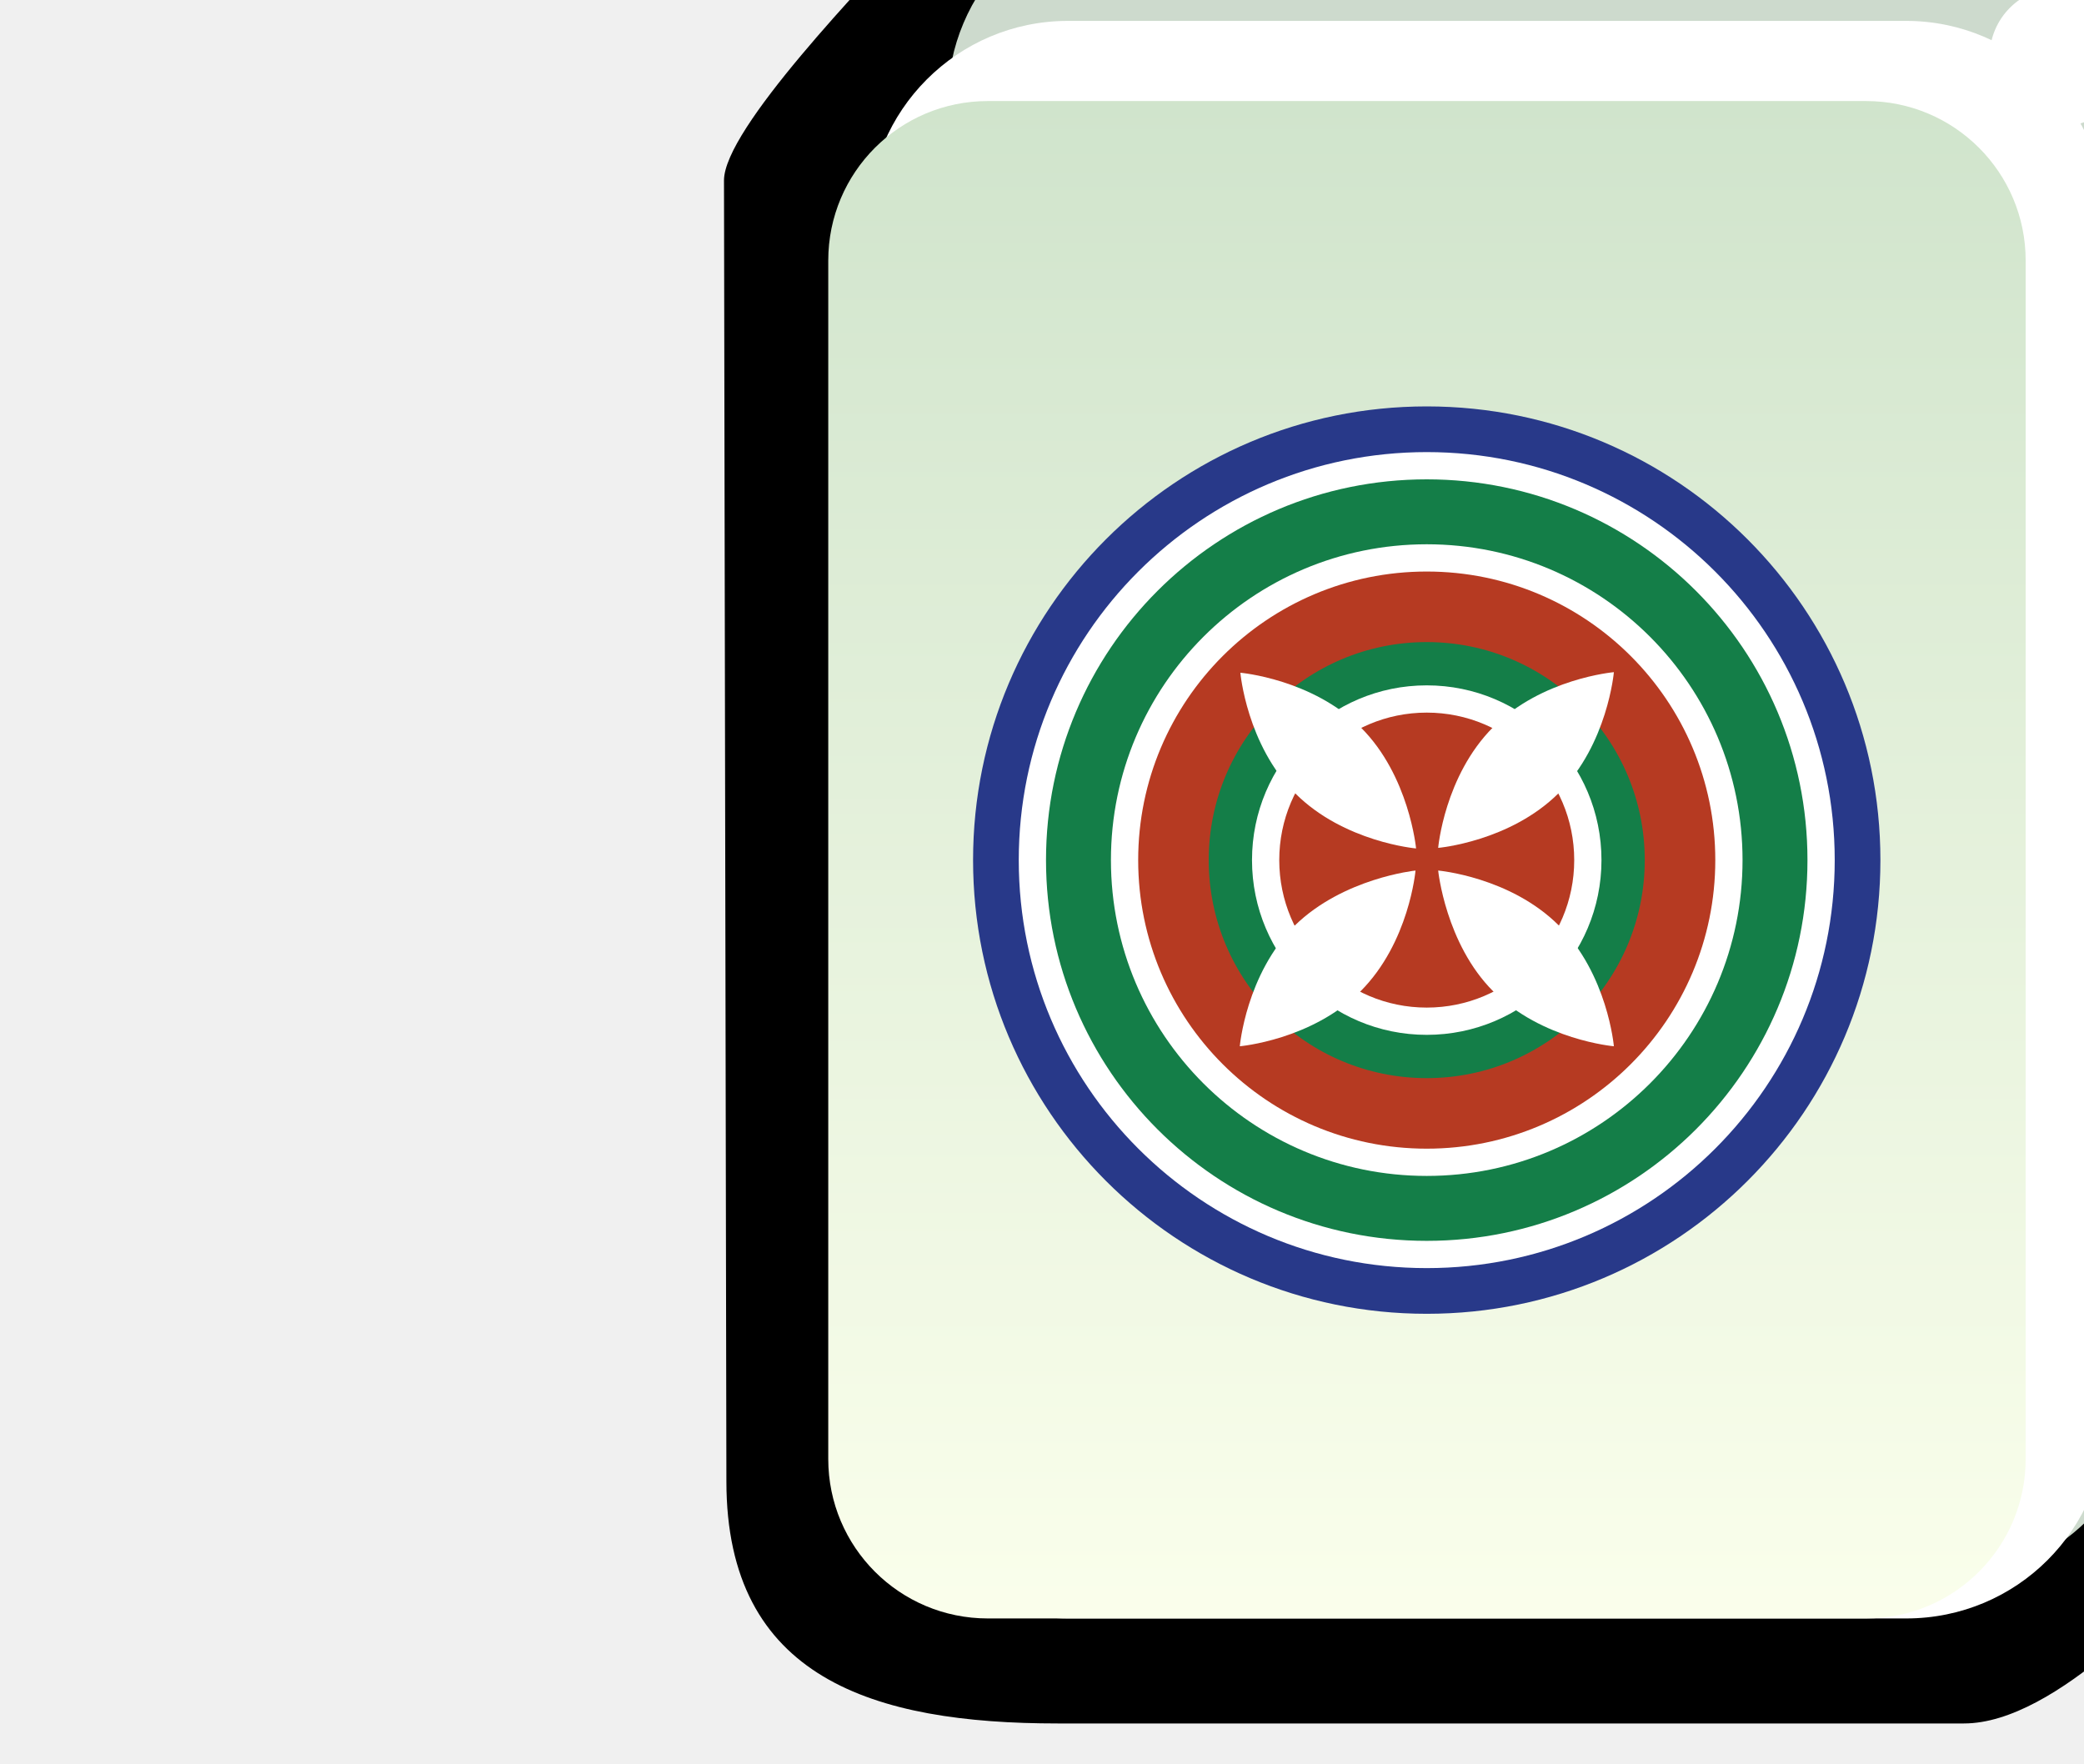
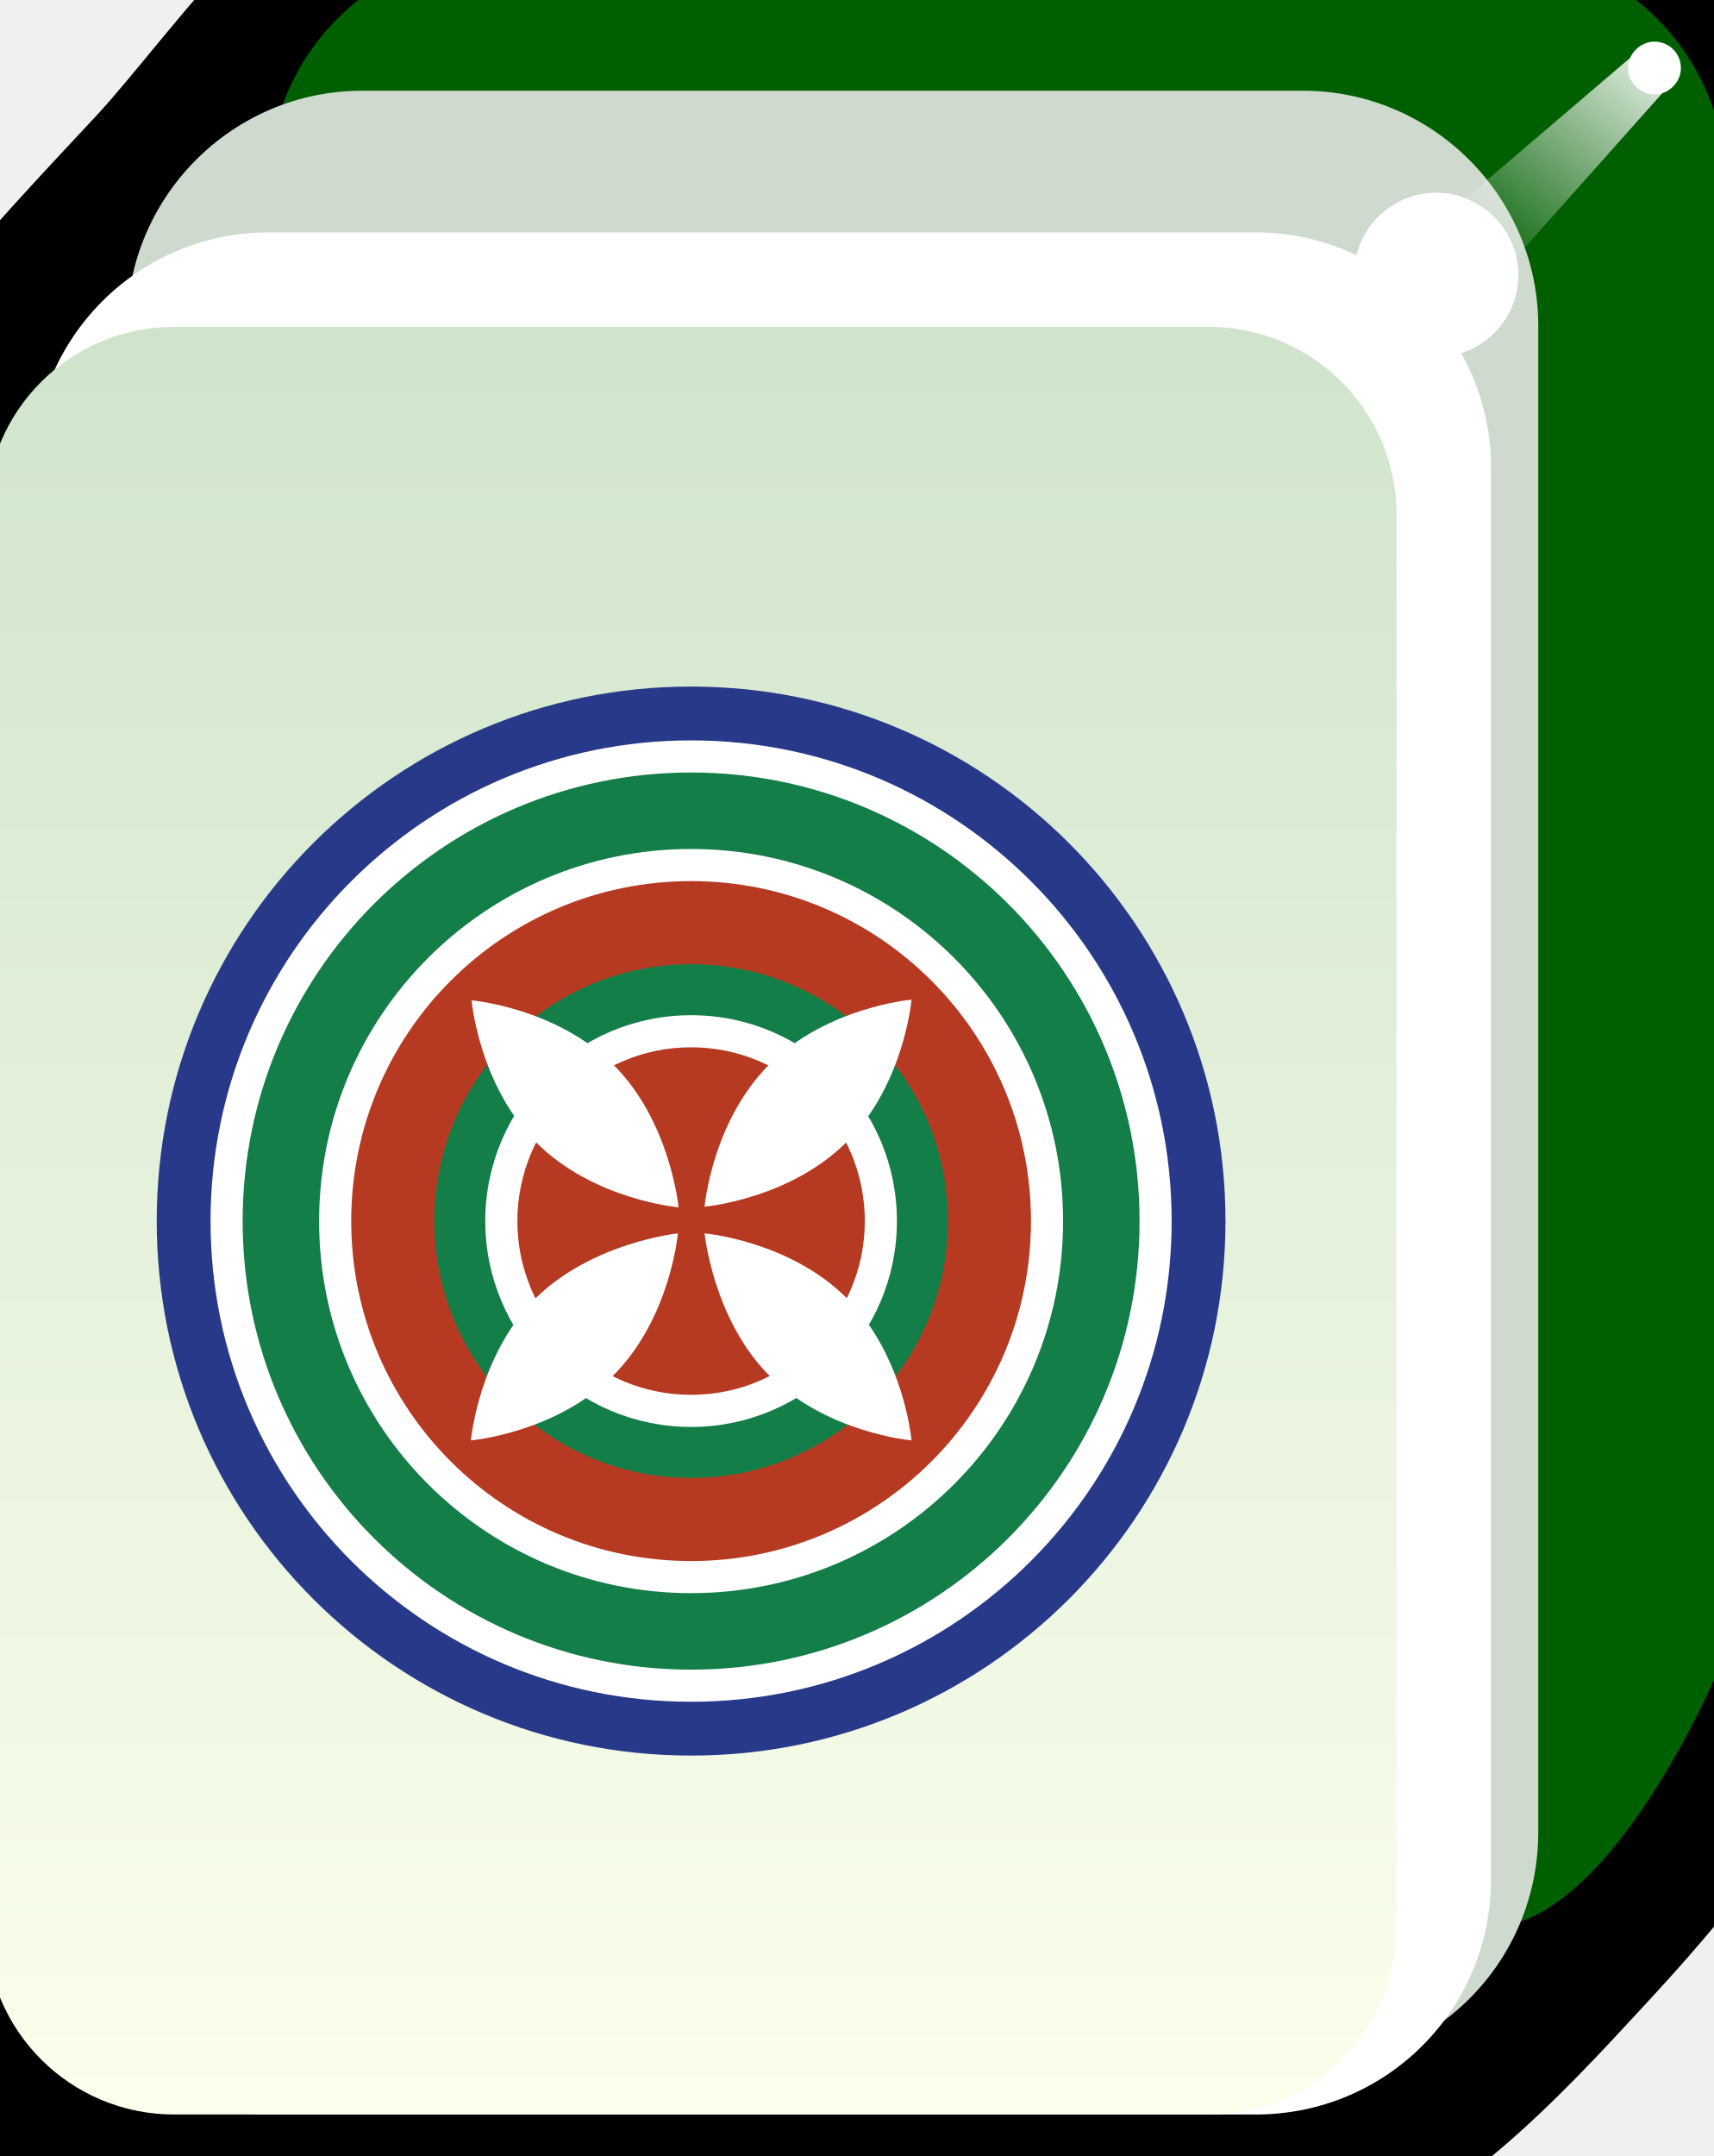
- <svg xmlns="http://www.w3.org/2000/svg" viewBox="-90.0 40.0 260.0 220.0">
+ <svg xmlns="http://www.w3.org/2000/svg" viewBox="14.8 18.0 181.5 228.3">
  <style type="text/css">
	.st0{enable-background:new    ;}
	.st1{fill:#005F00;}
	.st2{fill:#CDDACD;}
	.st3{fill:#FFFFFF;}
	.st4{fill:url(#rect3008_00000067205544683438576660000008878086451012619185_);}
	.st5{fill:url(#SVGID_1_);}
	.st6{fill:none;stroke:#038249;stroke-width:8;stroke-linecap:round;}
	.st7{fill:#283989;}
	.st8{fill:#147E48;}
	.st9{fill:#B63A22;}
</style>
  <g id="g4146" transform="translate(39.76832,209.7179)">
</g>
  <g id="g4630" transform="matrix(1.000594,0,0,1,-1.375807,203.4062)" class="st0">
    <g id="g3062">
      <path id="rect4031" d="M60.7-203.4l46.1,0.2l68.4-0.2c22.9-0.1,36.1,15.9,36.1,40.4V-8.4c0,12.3-14,27.7-21.4,35.7    c-7.4,8-22.1,24.3-33.6,24.3h-113C20.4,51.6,2,46,2,21.4L1.7-140.9c0-6.4,17.3-24.3,24.8-32.4C33.9-181.3,49.2-203.5,60.7-203.4    L60.7-203.4z" />
      <path id="rect3767" class="st1" d="M69.5-190.7H174c13.8,0,24.8,11.1,24.9,24.9l0.9,152.4c0,2-12.6,32-25.8,32H69.5    c-13.8,0-24.9-11.1-24.9-24.9v-159.5C44.6-179.6,55.7-190.7,69.5-190.7L69.5-190.7z" />
      <path id="rect3861" class="st2" d="M54.5-175.8h99.6c13.7,0,24.9,11.2,24.9,24.9V8.6c0,13.8-11.1,24.9-24.9,24.9H54.5    c-13.7,0-24.9-11.2-24.9-24.9v-159.4C29.6-164.6,40.8-175.8,54.5-175.8z" />
      <path id="rect3765" class="st3" d="M44.6-160.8h104.5c13.7,0,24.9,11.2,24.9,24.9V13.6c0,13.8-11.1,24.9-24.9,24.9H44.6    c-13.7,0-24.9-11.2-24.9-24.9v-149.5C19.7-149.6,30.8-160.8,44.6-160.8z" />
      <linearGradient id="rect3008_00000106143559565568730030000004151426847154194573_" gradientUnits="userSpaceOnUse" x1="-967.052" y1="-81.294" x2="-967.052" y2="-42.776" gradientTransform="matrix(4.9837 0 0 4.9841 4908.791 254.3791)">
        <stop offset="0" style="stop-color:#D0E4CC" />
        <stop offset="1" style="stop-color:#FBFFEC" />
      </linearGradient>
      <path id="rect3008" style="fill:url(#rect3008_00000106143559565568730030000004151426847154194573_);" d="M34.6-150.8h109.5    c11,0,19.9,8.9,19.9,19.9V18.6c0,11-8.9,19.9-19.9,19.9H34.6c-11,0-19.9-8.9-19.9-19.9v-149.5C14.7-141.9,23.6-150.8,34.6-150.8z" />
      <path id="path3932" class="st3" d="M194.1-178.2c0,1.5-1.3,2.8-2.8,2.8s-2.8-1.3-2.8-2.8s1.3-2.8,2.8-2.8S194.1-179.8,194.1-178.2    z" />
      <g id="path3936">
        <linearGradient id="SVGID_1_" gradientUnits="userSpaceOnUse" x1="-1020.581" y1="-108.221" x2="-1023.697" y2="-104.752" gradientTransform="matrix(7.1055 0 0 6.6887 7444.86 541.7371)">
          <stop offset="0" style="stop-color:#FFFFFF" />
          <stop offset="1" style="stop-color:#FFFFFF;stop-opacity:0" />
        </linearGradient>
        <polygon class="st5" points="189.1,-179.6 160.3,-155 168.5,-149 193.7,-177.3    " />
      </g>
      <path id="path3882" class="st3" d="M176.9-156.3c0,4.8-3.9,8.7-8.7,8.7c-4.8,0-8.7-3.9-8.7-8.7l0,0c0-4.8,3.9-8.7,8.7-8.7    C172.9-165,176.9-161.1,176.9-156.3L176.9-156.3z" />
    </g>
  </g>
  <path class="st6" d="M87.7,199.4" />
  <path class="st6" d="M87.7,95.1" />
  <path class="st6" d="M140.2,147.3" />
  <path class="st6" d="M35.9,147.3" />
  <path class="st6" d="M113.8,192.4" />
  <path class="st6" d="M61.7,102.1" />
  <path class="st6" d="M133.2,121" />
  <path class="st6" d="M42.9,173.2" />
  <path class="st6" d="M133.1,173.3" />
  <path class="st6" d="M42.8,121.2" />
  <path class="st6" d="M114.2,101.7" />
  <path class="st6" d="M62,192.1" />
  <g transform="translate(1350,810)">
    <circle class="st7" cx="-1262" cy="-662.7" r="56.6" />
    <circle class="st3" cx="-1262" cy="-662.7" r="50.9" />
    <circle class="st8" cx="-1262" cy="-662.7" r="47.5" />
    <circle class="st3" cx="-1262" cy="-662.7" r="39.4" />
    <circle class="st9" cx="-1262" cy="-662.7" r="36" />
    <circle class="st8" cx="-1262" cy="-662.7" r="27.2" />
    <circle class="st3" cx="-1262" cy="-662.7" r="21.8" />
    <circle class="st9" cx="-1262" cy="-662.7" r="18.4" />
  </g>
  <g id="g3849" transform="matrix(0.7071068,-0.7071068,0.7071068,0.7071068,-15.7195,21.11227)">
    <path id="path4497" class="st3" d="M-17.8,162.5c0,0-6.9,5.8-15.5,5.8c-8.6,0-15.5-5.8-15.5-5.8s6.9-5.8,15.5-5.8   C-24.8,156.8-17.8,162.5-17.8,162.5z" />
    <path id="path4533" class="st3" d="M-13.8,162.5c0,0,6.9-5.8,15.5-5.8s15.5,5.8,15.5,5.8s-6.9,5.8-15.5,5.8S-13.8,162.5-13.8,162.5   z" />
    <path id="path4575" class="st3" d="M-15.8,164.5c0,0,5.8,6.9,5.8,15.5c0,8.6-5.8,15.5-5.8,15.5s-5.8-6.9-5.8-15.5   C-21.6,171.6-15.8,164.5-15.8,164.5z" />
    <path id="path4577" class="st3" d="M-15.8,160.6c0,0-5.8-6.9-5.8-15.5c0-8.6,5.8-15.5,5.8-15.5s5.8,6.9,5.8,15.5   C-10,153.6-15.8,160.6-15.8,160.6z" />
  </g>
</svg>
